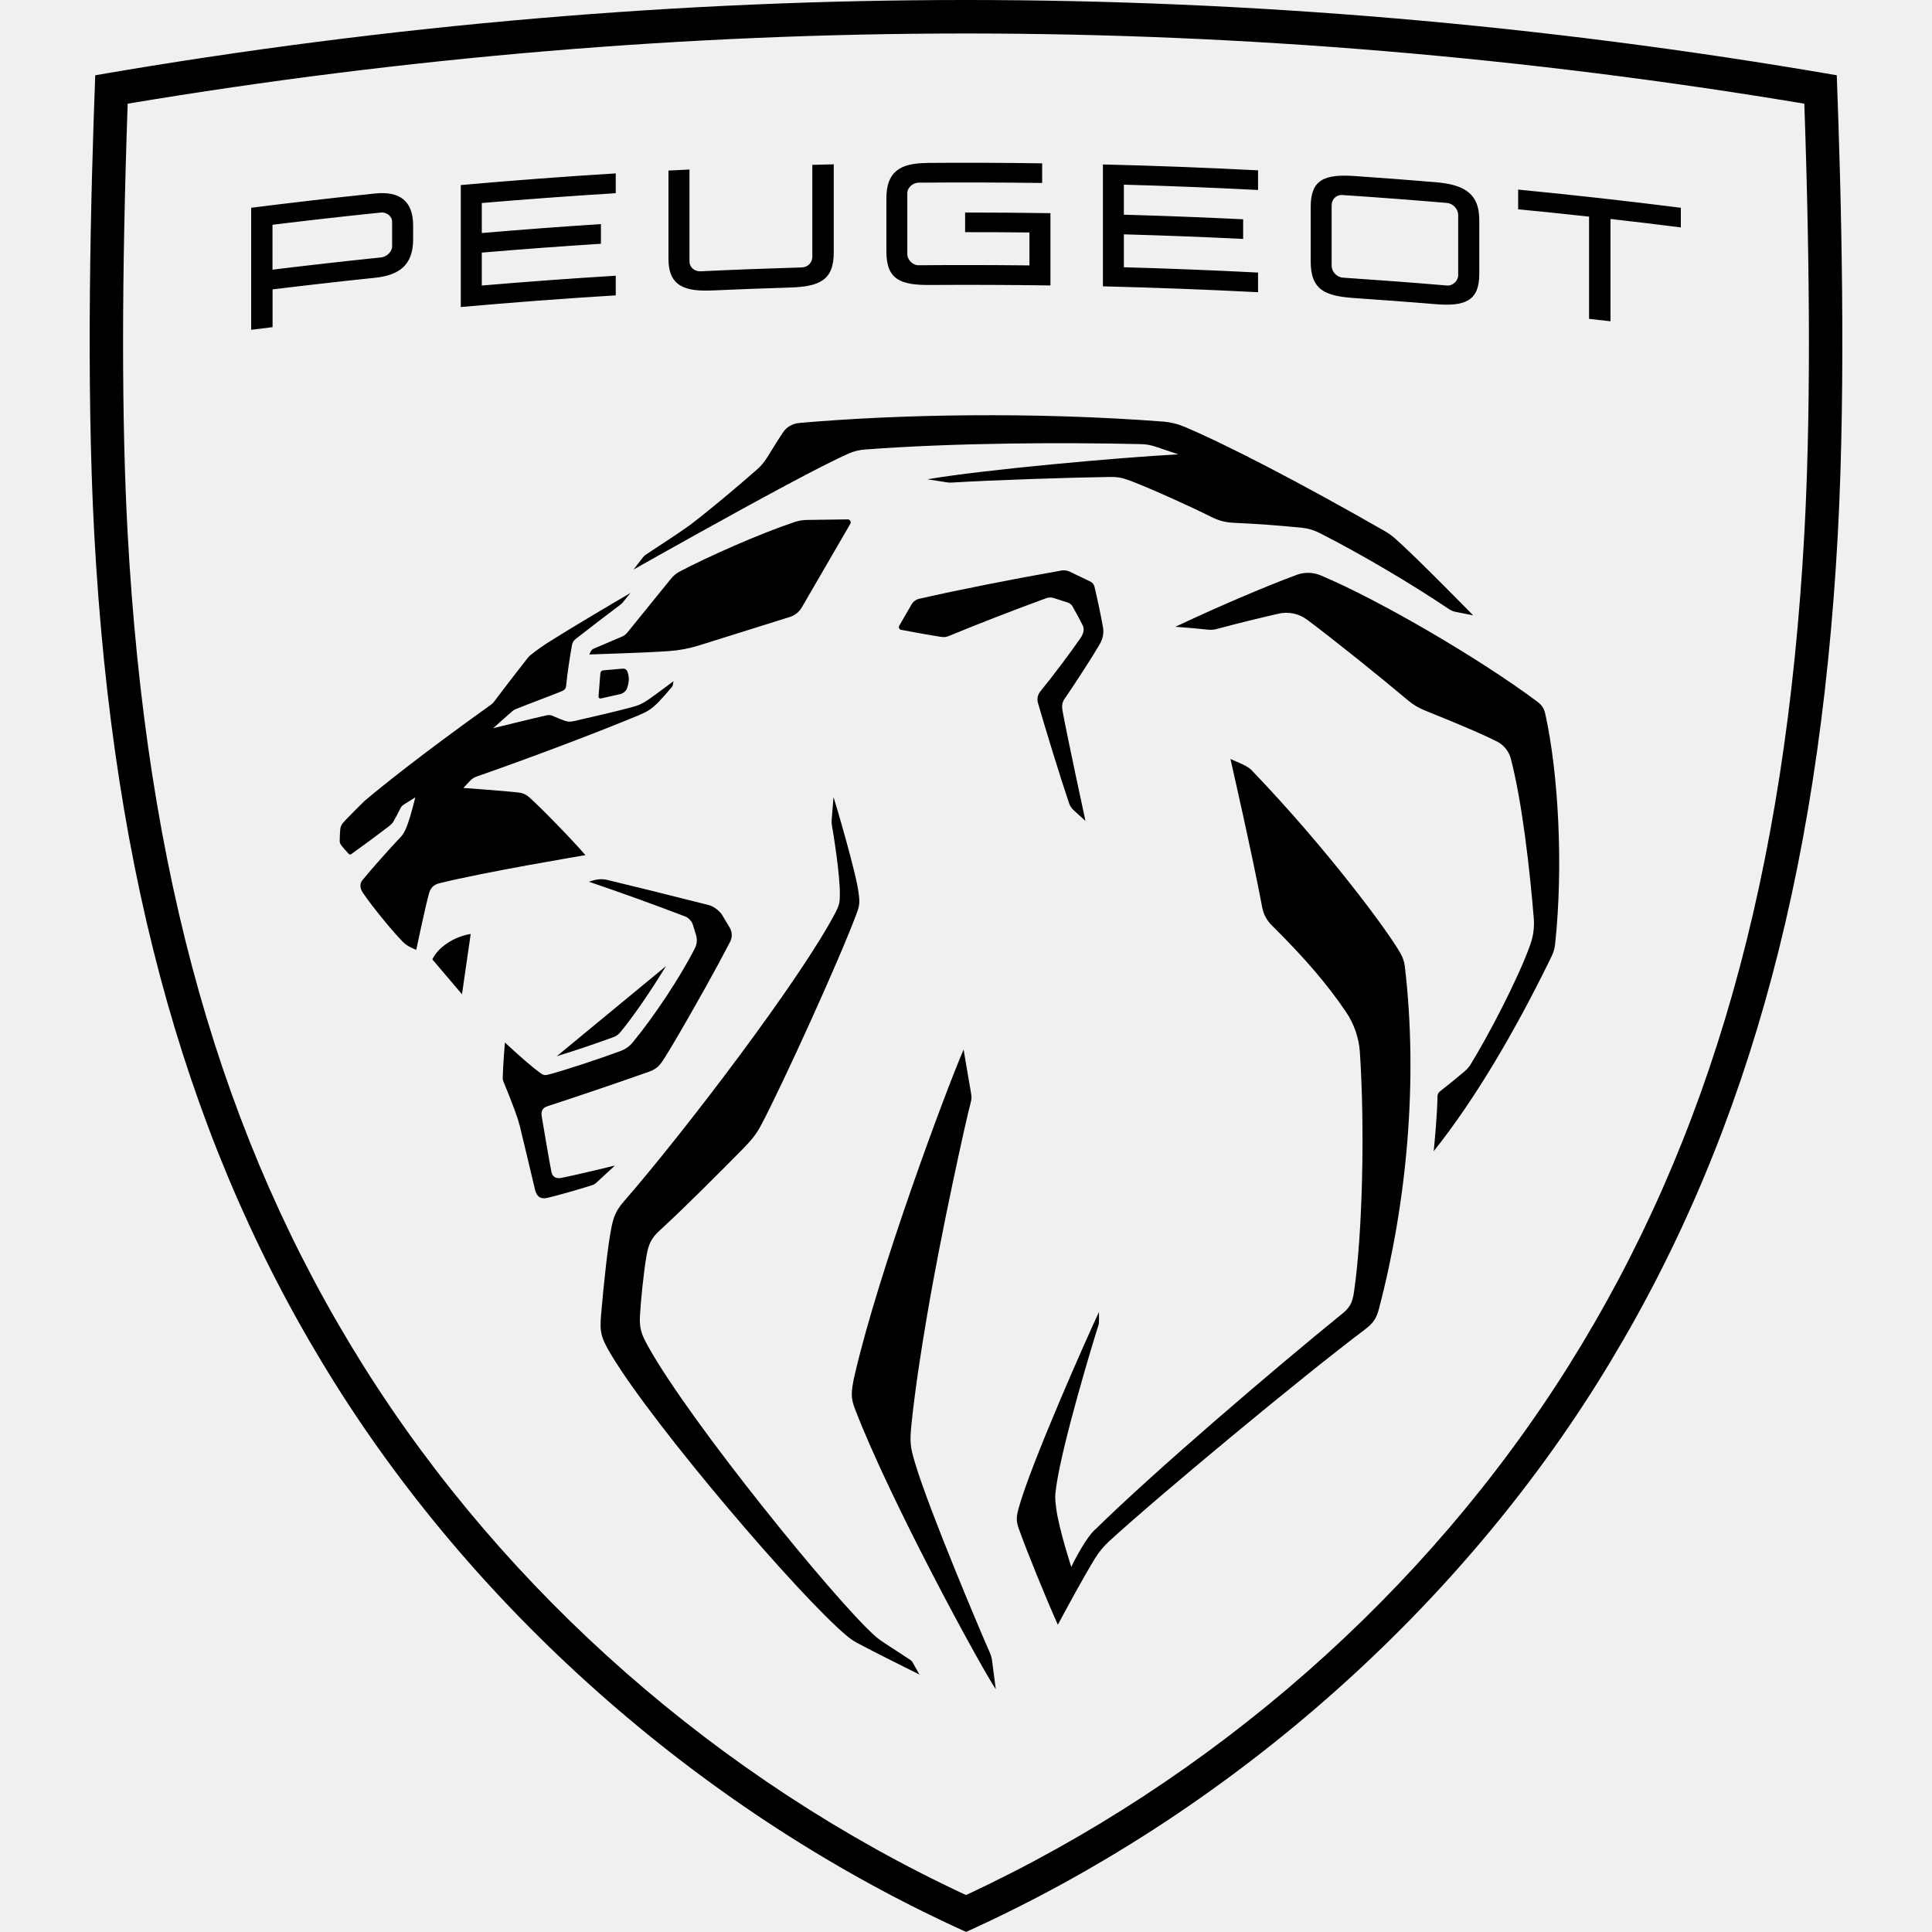
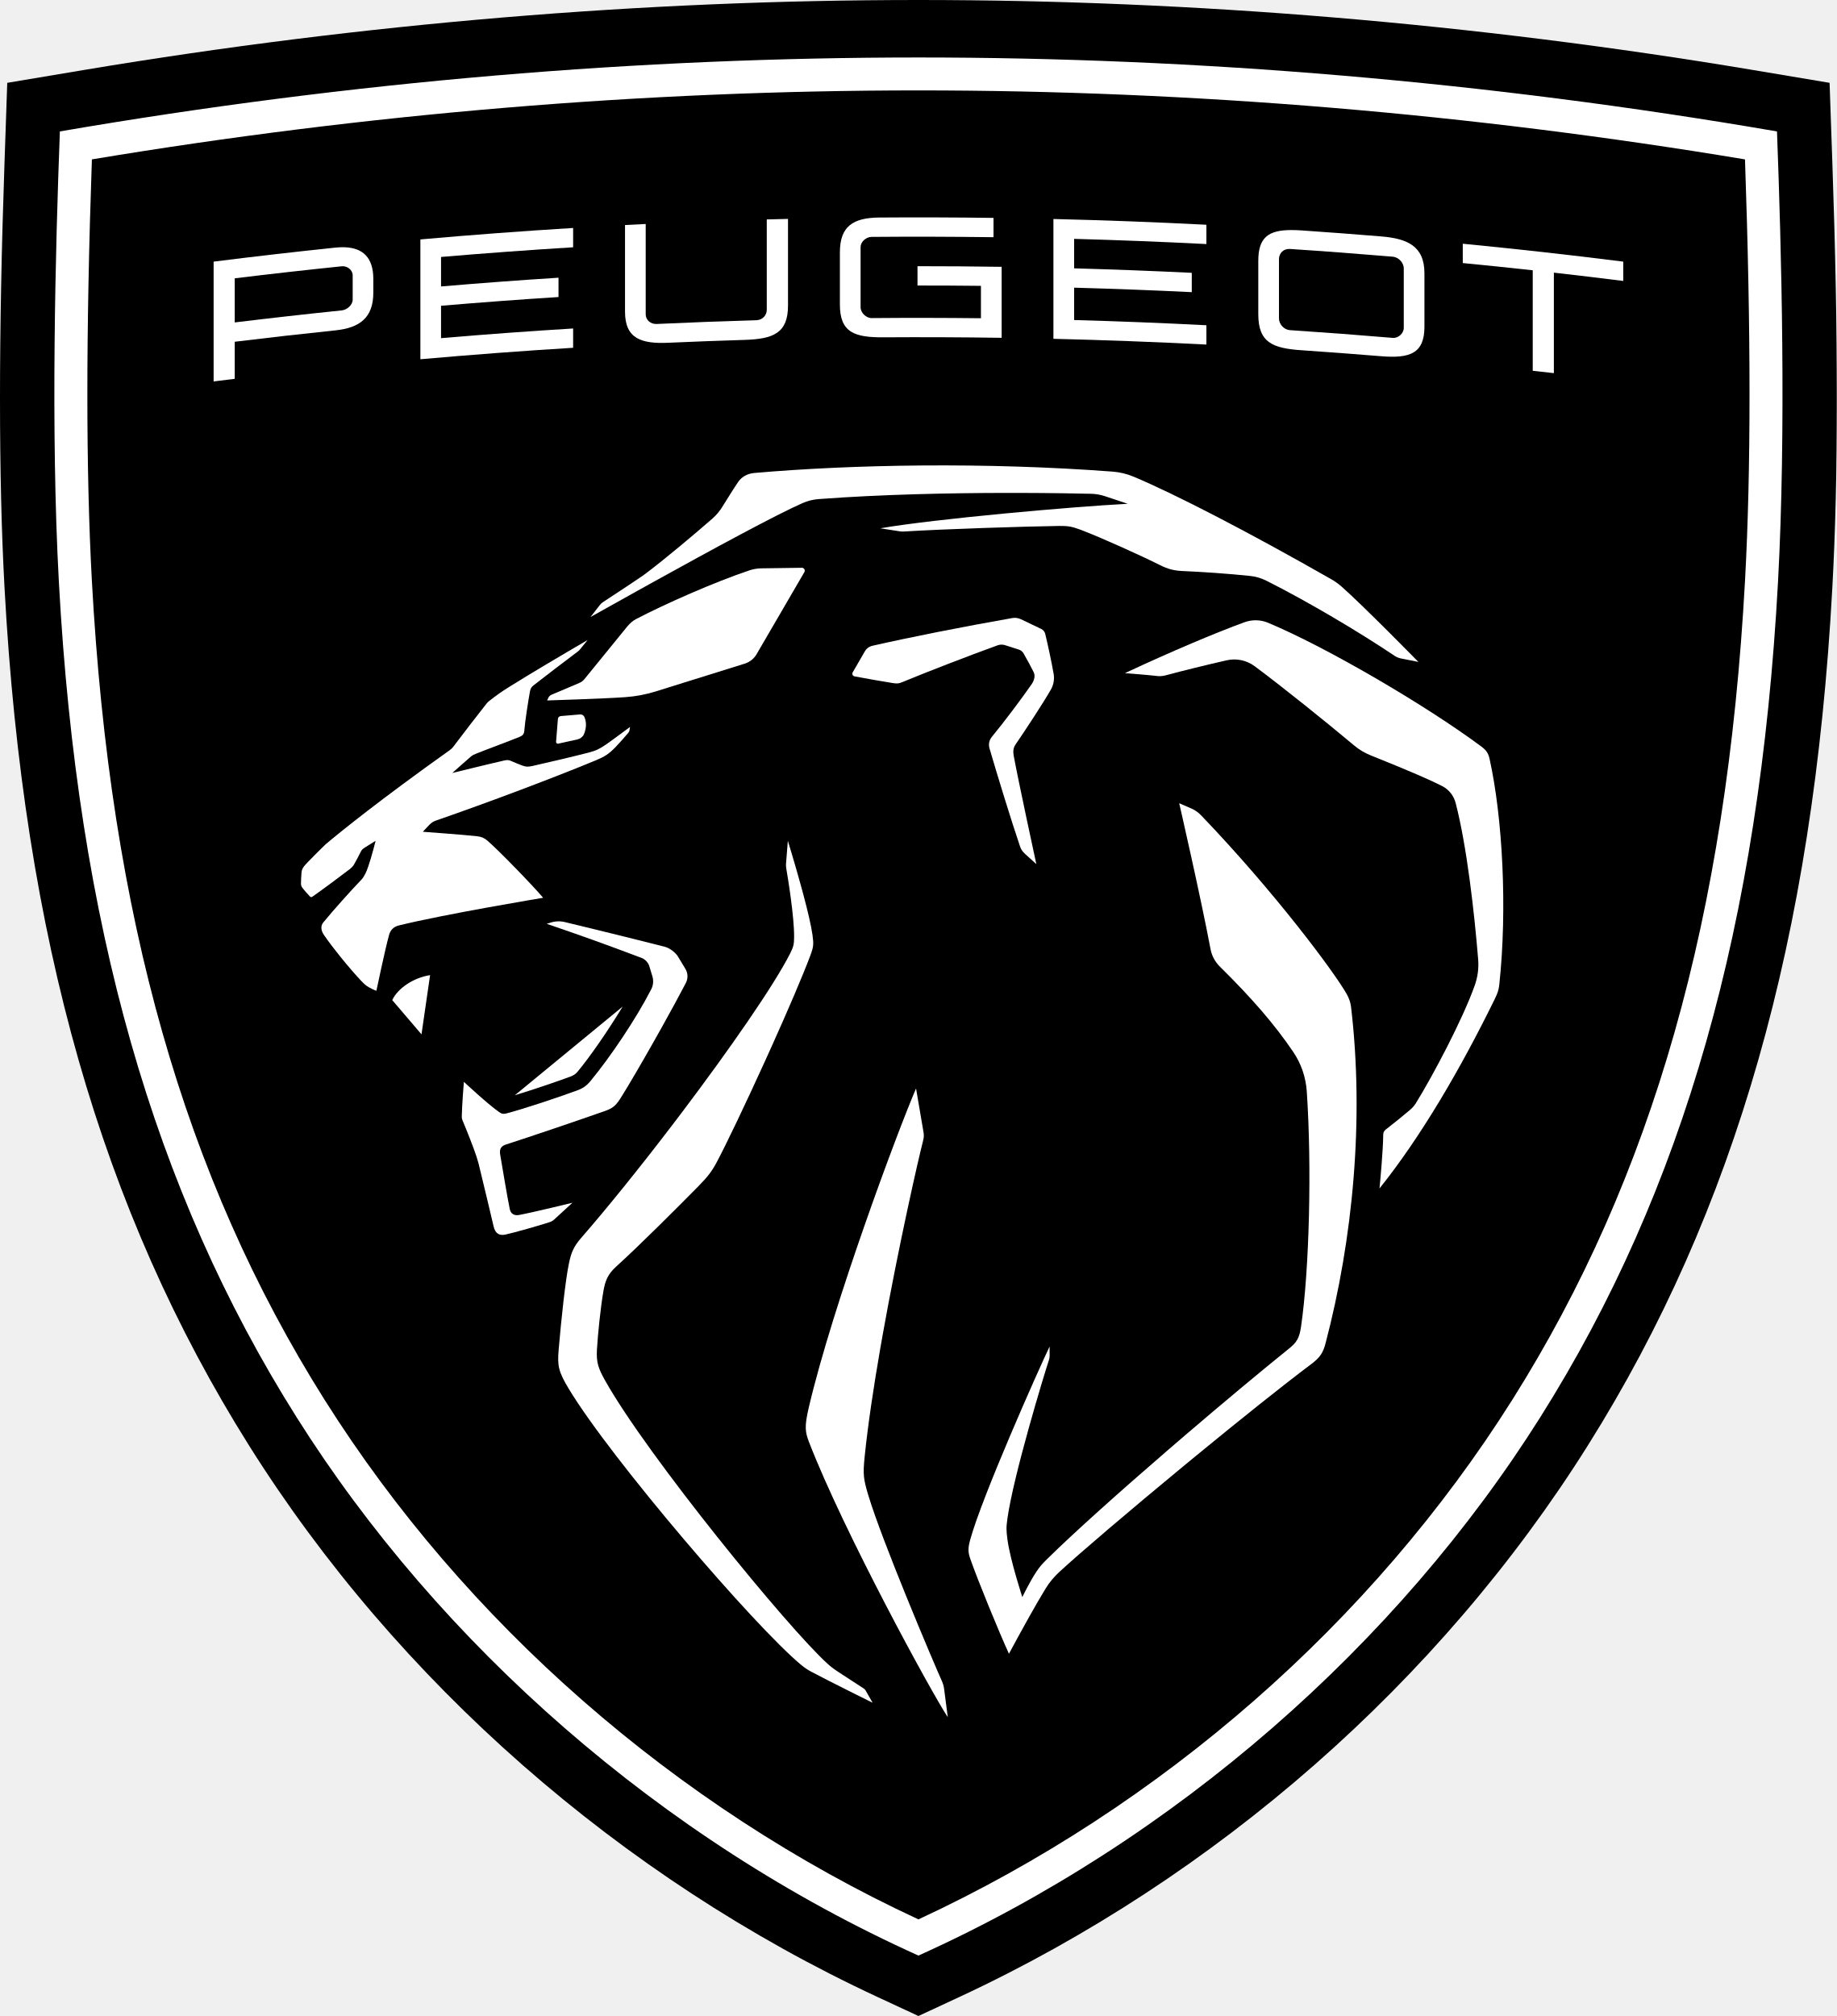
- <svg xmlns="http://www.w3.org/2000/svg" role="img" viewBox="0 0 24 24">
-   <path d="M12 0c3.499 0 7.131.299 10.817.935.055 1.478.117 3.762.013 5.7-.235 4.322-1.186 7.676-2.994 10.556-1.803 2.872-4.594 5.342-7.835 6.808-3.242-1.467-6.033-3.936-7.836-6.808-1.808-2.88-2.759-6.235-2.994-10.556-.105-1.938-.043-4.223.012-5.7C4.869.299 8.501 0 12 0zm0 .416c-3.449 0-6.951.293-10.414.872-.076 2.192-.076 3.937-.001 5.324.231 4.248 1.162 7.539 2.931 10.357 1.769 2.818 4.421 5.146 7.484 6.572 3.062-1.426 5.715-3.754 7.484-6.572 1.769-2.818 2.7-6.109 2.931-10.357.075-1.388.075-3.132-.001-5.324C18.951.71 15.449.416 12.0.416zM11.97 13.036s.068.405.089.522c.012.067.014.084-.003.149-.048.17-.363 1.59-.538 2.626-.082.477-.153.95-.195 1.355-.023.23-.016.285.045.489.172.577.808 2.083.93 2.358a.329.329 0 0 1 .026.095l.046.355c-.204-.308-1.312-2.346-1.746-3.474-.051-.133-.061-.198-.004-.443.302-1.296 1.121-3.499 1.351-4.032zm-1.615-3.132c.031.091.291.981.311 1.192.016.117.013.149-.028.261-.228.606-.916 2.113-1.181 2.616-.059.111-.115.183-.226.296-.254.258-.739.746-1.039 1.019-.109.099-.139.184-.161.313-.036.206-.071.558-.081.74-.009.16.017.235.106.393.529.945 2.297 3.119 2.8 3.576.036.033.063.055.14.106.074.049.315.206.315.206a.085.085 0 0 1 .024.026l.087.154c-.226-.112-.587-.293-.774-.393a.753.753 0 0 1-.125-.085c-.59-.49-2.396-2.606-2.928-3.49-.133-.221-.146-.292-.128-.501.033-.389.085-.877.13-1.092.027-.129.056-.205.155-.319.753-.865 2.206-2.774 2.629-3.591.047-.092.051-.124.052-.212.003-.253-.078-.746-.099-.87a.238.238 0 0 1-.003-.059l.023-.288zm4.931-.475c.081.038.214.08.273.15.937.978 1.686 1.993 1.836 2.26.029.051.049.103.056.162.168 1.427.024 2.938-.32 4.253-.031.119-.066.179-.18.265-.761.571-2.569 2.072-3.176 2.63a.996.996 0 0 0-.172.209c-.153.251-.342.601-.462.825-.123-.27-.392-.927-.485-1.193-.03-.087-.035-.132-.004-.248.15-.551.862-2.154 1-2.444-.002.037.006.135-.008.169-.062.19-.445 1.453-.523 2-.017.122-.016.155 0 .274.034.256.187.725.187.725.017-.041.189-.384.309-.477.709-.698 2.197-1.972 3.05-2.664.096-.078.132-.13.153-.277.106-.725.136-2.027.073-2.975a1.012 1.012 0 0 0-.171-.5c-.231-.342-.507-.665-.926-1.081a.415.415 0 0 1-.116-.219c-.122-.652-.395-1.845-.395-1.845zm-7.92 1.509a.331.331 0 0 1 .179-.007c.267.064.832.203 1.259.312.06.015.135.071.167.124l.093.155a.182.182 0 0 1 .006.177 21.795 21.795 0 0 1-.305.565l-.089.158c-.163.29-.325.569-.418.716-.061.097-.095.14-.203.178-.42.148-.942.325-1.252.425-.063.021-.085.059-.073.13.022.128.094.564.121.691.01.047.048.084.117.071.183-.035.671-.154.671-.154s-.144.133-.23.212a.146.146 0 0 1-.054.032c-.133.044-.458.136-.559.158-.079.017-.129-.014-.15-.103 0 0-.139-.59-.189-.791a1.552 1.552 0 0 0-.025-.087c-.037-.116-.128-.344-.178-.464a.108.108 0 0 1-.009-.044c.002-.137.027-.442.027-.442s.299.28.444.382c.033.023.052.028.092.018.199-.051.655-.202.906-.296a.347.347 0 0 0 .146-.105c.259-.314.585-.801.772-1.169a.219.219 0 0 0 .015-.163l-.041-.133c-.012-.039-.053-.083-.091-.098a34.025 34.025 0 0 0-1.2-.433l.049-.015zm8.742-3.797a.407.407 0 0 1 .299.007c.741.311 1.987 1.044 2.679 1.56.067.05.093.084.111.165.163.74.224 1.885.122 2.848-.007.069-.021.111-.057.185-.439.898-.933 1.743-1.452 2.395.008-.081.045-.462.047-.683a.076.076 0 0 1 .03-.06 9.058 9.058 0 0 0 .304-.247c.036-.032.057-.055.076-.086.212-.343.59-1.06.743-1.491a.787.787 0 0 0 .043-.328c-.049-.601-.143-1.434-.284-1.978a.334.334 0 0 0-.17-.215c-.121-.062-.359-.171-.9-.388a.763.763 0 0 1-.207-.124c-.355-.298-.91-.746-1.255-1.003a.43.43 0 0 0-.353-.075 21.499 21.499 0 0 0-.752.186c-.061.017-.085.018-.149.011-.101-.012-.301-.028-.382-.034.587-.276 1.152-.514 1.506-.644zM8.274 12c-.184.302-.403.624-.569.824a.199.199 0 0 1-.083.059 14.149 14.149 0 0 1-.706.238l1.359-1.121zm-2.427-.397l-.108.748-.368-.433c.067-.145.263-.283.477-.316zm-.687-1.699l-.133.084c-.033.021-.042.03-.056.059a2.697 2.697 0 0 1-.086.162c-.009.016-.034.04-.047.05a16.611 16.611 0 0 1-.477.353c-.009.006-.02.004-.028-.004-.017-.017-.086-.095-.098-.114a.082.082 0 0 1-.015-.049 2.033 2.033 0 0 1 .006-.134c.004-.051.018-.075.081-.139.069-.072.145-.147.224-.225.195-.164.686-.563 1.564-1.19a.193.193 0 0 0 .044-.042c.092-.124.354-.464.419-.545a.193.193 0 0 1 .031-.031 2.485 2.485 0 0 1 .26-.183c.244-.154.718-.435.983-.59l-.101.124c-.006.005-.011.011-.017.016a42.288 42.288 0 0 0-.562.431c-.029.023-.04.043-.047.078-.023.127-.06.367-.072.5-.003.039-.02.058-.06.074-.173.07-.378.144-.544.211-.036.014-.045.019-.066.036-.017.013-.237.21-.237.21s.479-.118.655-.158c.042-.009.06-.007.099.011.036.017.097.041.129.052.049.018.075.017.129.005.198-.044.531-.123.708-.17.092-.024.142-.049.22-.103.085-.059.3-.221.3-.221s-.004.029-.007.044a.059.059 0 0 1-.016.032 3.986 3.986 0 0 1-.158.178c-.087.09-.139.122-.248.168-.503.21-1.364.536-2.009.76-.042.015-.061.027-.092.059-.034.035-.08.085-.08.085s.526.038.687.057c.052.006.089.023.129.057.132.114.569.564.7.721 0 0-1.243.207-1.818.35-.071.018-.107.063-.123.12-.048.168-.16.706-.16.706s-.04-.013-.096-.045c-.038-.022-.058-.04-.1-.085-.136-.144-.36-.42-.468-.58-.032-.047-.045-.107-.005-.155.117-.144.351-.406.48-.541.014-.015.031-.04.05-.077.05-.103.104-.318.128-.414zm8.022-2.817a.18.18 0 0 1 .108.015l.256.123a.093.093 0 0 1 .05.063c.035.147.077.341.106.506a.299.299 0 0 1-.036.199c-.106.185-.324.517-.446.695-.027.04-.03.088-.022.136.055.306.286 1.374.286 1.374l-.145-.132a.21.21 0 0 1-.06-.092c-.103-.302-.296-.933-.385-1.241a.159.159 0 0 1 .03-.145c.151-.184.372-.478.5-.664.036-.052.048-.11.027-.153a4.614 4.614 0 0 0-.127-.237.106.106 0 0 0-.06-.049l-.174-.056a.145.145 0 0 0-.093.002c-.379.138-.889.336-1.201.466-.046.019-.064.021-.12.012-.09-.013-.353-.06-.482-.085a.034.034 0 0 1-.023-.051l.153-.265a.147.147 0 0 1 .096-.07c.492-.112 1.143-.241 1.762-.35zM7.737 8.306a.054.054 0 0 1 .055.033c.031.072.022.152-.007.221-.012.028-.047.055-.077.062l-.246.055a.023.023 0 0 1-.027-.024l.023-.289a.04.04 0 0 1 .036-.037l.243-.021zm2.794-1.854a.037.037 0 0 1 .032.055l-.599 1.032a.264.264 0 0 1-.155.126l-1.123.352a1.65 1.65 0 0 1-.376.071c-.249.019-.989.042-.989.042l.016-.035a.074.074 0 0 1 .038-.037l.35-.149a.169.169 0 0 0 .067-.05l.54-.666c.029-.036.067-.07.107-.091.357-.188.992-.47 1.437-.619a.508.508 0 0 1 .143-.024l.512-.007zm-.6-1.198c1.239-.109 2.915-.139 4.517-.017a.837.837 0 0 1 .264.064c.525.221 1.456.704 2.491 1.297a.776.776 0 0 1 .128.092c.274.242.969.954.969.954l-.217-.043a.228.228 0 0 1-.084-.035c-.438-.295-1.078-.678-1.615-.949a.592.592 0 0 0-.203-.06 14.69 14.69 0 0 0-.844-.062c-.114-.005-.191-.024-.303-.08-.213-.108-.728-.342-.985-.44-.11-.042-.166-.052-.273-.05-.441.006-1.446.038-1.959.07a.244.244 0 0 1-.052-.003l-.244-.038c.694-.12 2.408-.273 3.117-.31l-.289-.097a.596.596 0 0 0-.173-.03c-.97-.022-2.304-.018-3.432.067a.61.61 0 0 0-.202.05c-.323.142-1.11.569-1.899 1.008-.255.142-.529.295-.773.433 0 0 .099-.127.117-.151.017-.021.022-.025.045-.04.102-.068.411-.268.534-.358.238-.179.613-.496.836-.692a.668.668 0 0 0 .129-.153c.072-.117.151-.244.2-.315.041-.061.112-.104.201-.112zM4.655 2.404c.306-.032.477.087.477.398v.172c0 .317-.171.446-.477.477a71.255 71.255 0 0 0-1.269.144v.469c-.089.011-.177.022-.266.033V2.581a70.662 70.662 0 0 1 1.535-.177zm14.203-.049a71.245 71.245 0 0 1 2.022.226v.244a68.767 68.767 0 0 0-.874-.105v1.271a94.038 94.038 0 0 0-.266-.03V2.691a68.332 68.332 0 0 0-.881-.091v-.244zM7.649 2.156v.244a71.853 71.853 0 0 0-1.664.122v.373a68.573 68.573 0 0 1 1.48-.111v.244a70.541 70.541 0 0 0-1.48.11v.409a69.7 69.7 0 0 1 1.664-.122v.244a70.938 70.938 0 0 0-1.925.145v-1.515a70.535 70.535 0 0 1 1.925-.145zm8.633.415c0-.34.168-.41.548-.384.333.023.666.048.999.076.33.027.547.12.547.467v.676c0 .34-.188.402-.547.372a72.552 72.552 0 0 0-.999-.075c-.363-.025-.548-.095-.548-.455v-.676zm-2.581-.528c.643.015 1.285.04 1.927.073v.244a70.737 70.737 0 0 0-1.667-.066v.373c.494.014.988.033 1.482.057v.244a70.441 70.441 0 0 0-1.482-.057v.409a69.156 69.156 0 0 1 1.667.066v.244a71.29 71.29 0 0 0-1.927-.073v-1.515zm-3.344-.001v1.096c0 .347-.182.423-.548.434a68.029 68.029 0 0 0-.957.036c-.34.015-.548-.049-.548-.393V2.119l.261-.013v1.142c0 .069.059.126.139.122a70.12 70.12 0 0 1 1.255-.048c.08-.002.132-.063.132-.132v-1.142c.089-.003.178-.005.268-.007zm6.324.38c-.079-.005-.139.05-.139.13v.749c0 .069.059.142.139.148.432.029.864.061 1.295.098.069.006.138-.058.138-.127v-.749c0-.079-.069-.144-.138-.15a70.186 70.186 0 0 0-1.295-.098zm-5.172-.398c.479-.004.958-.002 1.437.005v.244a72.147 72.147 0 0 0-1.536-.004c-.069.001-.139.061-.139.13v.759c0 .069.069.138.139.137.459-.004.918-.003 1.378.002v-.409a66.592 66.592 0 0 0-.799-.004v-.244c.353 0 .707.003 1.06.008v.898a71.123 71.123 0 0 0-1.49-.006c-.363.003-.548-.06-.548-.414v-.66c0-.33.165-.438.499-.441zm-6.755.616l-.021 0a70.229 70.229 0 0 0-1.348.152V3.35a71.034 71.034 0 0 1 1.348-.152c.069-.007.138-.07.138-.136v-.307c0-.069-.069-.122-.138-.115l.021-0z" />
+ <svg xmlns="http://www.w3.org/2000/svg" xmlns:xlink="http://www.w3.org/1999/xlink" id="svg1506" version="1.1" viewBox="0 0 500 548.765" height="548.765" width="500">
+   <defs id="defs1494">
+     <polygon points="56.417,62 0,62 0,0.081 56.417,0.081 " id="path-1" />
+     <mask id="mask-2" fill="#ffffff">
+       <use xlink:href="#path-1" id="use1496" x="0" y="0" width="100%" height="100%" />
+     </mask>
+   </defs>
+   <g transform="matrix(8.862636,0,0,8.862636,-0.00332125,-0.7178735)" id="Clip-2" style="fill:none;fill-rule:evenodd;stroke:none;stroke-width:1" />
+   <path transform="matrix(8.862636,0,0,8.862636,-0.00332125,-0.7178735)" d="M 26.945,61.413 C 19.057,57.744 12.206,51.731 7.653,44.484 3.111,37.258 0.724,28.889 0.14,18.144 -0.046,14.716 -0.046,10.44 0.139,5.074 L 0.223,2.625 2.64,2.22 c 8.505,-1.419 17.108,-2.139 25.569,-2.139 8.461,0 17.063,0.72 25.567,2.139 l 2.417,0.405 0.085,2.449 c 0.186,5.367 0.186,9.643 -10e-4,13.07 -0.585,10.745 -2.971,19.114 -7.513,26.34 -4.552,7.247 -11.405,13.26 -19.292,16.929 l -1.263,0.587 z" id="Fill-1" fill="#000000" mask="url(#mask-2)" style="fill-rule:evenodd;stroke:none;stroke-width:1;fill:#000000" />
+   <path d="M 250.002 15.646 C 174.407 15.646 95.939 22.079 16.297 35.775 C 15.108 67.589 13.753 116.764 16.029 158.492 C 21.1 251.529 41.654 323.742 80.715 385.752 C 119.659 447.582 179.968 500.746 250.002 532.32 C 320.036 500.746 380.339 447.582 419.283 385.752 C 458.35 323.742 478.897 251.529 483.973 158.492 C 486.239 116.764 484.89 67.589 483.701 35.775 C 404.059 22.079 325.597 15.646 250.002 15.646 z M 250.002 24.609 C 324.52 24.609 400.184 30.924 474.99 43.387 C 476.632 90.583 476.632 128.136 475 158.008 C 470.015 249.46 449.898 320.316 411.68 380.986 C 373.466 441.651 316.159 491.763 250.002 522.465 C 183.839 491.763 126.538 441.651 88.324 380.986 C 50.106 320.316 29.984 249.46 25.004 158.008 C 23.372 128.136 23.371 90.583 25.014 43.387 C 99.819 30.924 175.479 24.609 250.002 24.609 z " style="fill-rule:evenodd;stroke:none;stroke-width:5.336;fill:#ffffff" id="Combined-Shape" />
+   <path d="M 93.654 67.299 C 92.921 67.281 92.139 67.315 91.312 67.4 C 80.244 68.555 69.191 69.825 58.148 71.219 L 58.148 103.83 C 60.063 103.585 61.982 103.351 63.896 103.117 L 63.896 93.027 C 73.025 91.91 82.168 90.878 91.312 89.926 C 97.924 89.24 101.619 86.48 101.619 79.65 L 101.619 75.959 C 101.619 70.118 98.791 67.425 93.654 67.299 z M 93.02 72.484 C 94.507 72.33 96 73.458 96 74.953 L 96 81.559 C 96 82.979 94.507 84.337 93.02 84.496 C 83.305 85.491 73.595 86.587 63.896 87.768 L 63.896 75.762 C 73.595 74.576 83.305 73.484 93.02 72.484 z " style="fill-rule:evenodd;stroke:none;stroke-width:5.336;fill:#ffffff" id="path75" />
+   <path id="path89" d="m 239.395,59.211 c 10.349,-0.074 20.698,-0.037 31.042,0.101 v 0 5.255 c -11.058,-0.144 -22.122,-0.176 -33.185,-0.085 -1.498,0.016 -2.997,1.309 -2.997,2.803 v 0 16.34 c 0,1.495 1.498,2.973 2.997,2.957 9.923,-0.085 19.84,-0.069 29.762,0.043 v 0 -8.814 c -5.758,-0.064 -11.517,-0.096 -17.27,-0.09 v 0 -5.261 c 7.635,0 15.27,0.058 22.906,0.17 v 0 19.324 c -10.728,-0.16 -21.455,-0.202 -32.183,-0.138 -7.854,0.053 -11.847,-1.298 -11.847,-8.904 v 0 -14.213 c 0,-7.101 3.567,-9.436 10.776,-9.489 z" style="fill-rule:evenodd;stroke:none;stroke-width:5.336;fill:#ffffff" />
+   <path d="M 351.479 62.621 C 345.292 62.639 342.51 64.591 342.51 70.99 L 342.51 85.553 C 342.51 93.303 346.502 94.815 354.34 95.342 C 361.538 95.831 368.725 96.372 375.918 96.963 C 383.676 97.601 387.734 96.281 387.734 88.957 L 387.734 74.395 C 387.734 66.932 383.036 64.937 375.918 64.352 C 368.725 63.756 361.538 63.219 354.34 62.725 C 353.315 62.655 352.362 62.619 351.479 62.621 z M 351.137 67.771 C 360.473 68.383 369.798 69.086 379.123 69.873 C 380.616 70.001 382.109 71.409 382.109 73.111 L 382.109 89.246 C 382.109 90.735 380.616 92.102 379.123 91.975 C 369.798 91.187 360.473 90.484 351.137 89.867 C 349.425 89.75 348.139 88.182 348.139 86.688 L 348.139 70.559 C 348.139 68.851 349.425 67.654 351.137 67.771 z " style="fill-rule:evenodd;stroke:none;stroke-width:5.336;fill:#ffffff" id="path81" />
+   <path id="path85" d="m 214.497,59.586 v 23.59 c 0,7.463 -3.93,9.101 -11.847,9.346 -6.894,0.213 -13.788,0.468 -20.682,0.777 -7.347,0.33 -11.837,-1.064 -11.837,-8.452 v 0 -23.59 0 l 5.63,-0.287 v 24.585 c 0,1.495 1.285,2.713 2.991,2.633 9.037,-0.42 18.07,-0.761 27.107,-1.021 1.717,-0.048 2.858,-1.356 2.858,-2.851 v 0 -24.585 c 1.925,-0.053 3.85,-0.101 5.78,-0.144 z" style="fill-rule:evenodd;stroke:none;stroke-width:5.336;fill:#ffffff" />
+   <path id="path83" d="m 286.743,59.614 c 13.884,0.33 27.763,0.851 41.642,1.564 v 0 5.255 c -11.997,-0.612 -23.999,-1.085 -36.006,-1.415 v 0 8.027 c 10.68,0.298 21.354,0.702 32.023,1.218 v 0 5.261 C 313.733,79.008 303.058,78.598 292.379,78.306 v 0 8.808 c 12.007,0.33 24.009,0.803 36.006,1.42 v 0 5.255 C 314.506,93.082 300.627,92.561 286.743,92.226 v 0 z" style="fill-rule:evenodd;stroke:none;stroke-width:5.336;fill:#ffffff" />
+   <path id="path79" d="m 156.006,62.056 v 5.255 c -11.991,0.739 -23.977,1.617 -35.953,2.633 v 0 8.032 c 10.653,-0.91 21.311,-1.702 31.975,-2.383 v 0 5.261 c -10.664,0.681 -21.322,1.473 -31.975,2.378 v 0 8.814 c 11.975,-1.021 23.961,-1.899 35.953,-2.633 v 0 5.255 c -13.868,0.851 -27.726,1.894 -41.578,3.122 v 0 -32.617 c 13.852,-1.229 27.71,-2.266 41.578,-3.117 z" style="fill-rule:evenodd;stroke:none;stroke-width:5.336;fill:#ffffff" />
+   <path id="path77" d="m 398.168,66.343 c 14.577,1.415 29.144,3.043 43.684,4.872 v 0 5.261 c -6.286,-0.793 -12.583,-1.548 -18.885,-2.261 v 0 27.356 c -1.914,-0.218 -3.828,-0.431 -5.753,-0.644 v 0 -27.356 c -6.34,-0.697 -12.695,-1.351 -19.045,-1.968 v 0 z" style="fill-rule:evenodd;stroke:none;stroke-width:5.336;fill:#ffffff" />
+   <path id="path73" d="m 205.294,128.75 c 26.766,-2.346 62.985,-2.984 97.583,-0.372 1.967,0.149 3.882,0.612 5.7,1.378 11.336,4.755 31.447,15.16 53.809,27.92 0.986,0.564 1.914,1.223 2.767,1.973 5.924,5.207 20.933,20.527 20.933,20.527 v 0 l -4.681,-0.926 c -0.656,-0.128 -1.269,-0.383 -1.823,-0.755 -9.469,-6.346 -23.295,-14.606 -34.881,-20.431 -1.376,-0.686 -2.863,-1.128 -4.393,-1.287 -5.636,-0.601 -13.255,-1.128 -18.24,-1.33 -2.458,-0.101 -4.132,-0.511 -6.537,-1.729 -4.596,-2.324 -15.729,-7.362 -21.274,-9.473 -2.373,-0.904 -3.583,-1.117 -5.908,-1.08 -9.528,0.138 -31.234,0.83 -42.319,1.516 -0.384,0.021 -0.752,0.005 -1.125,-0.053 v 0 l -5.284,-0.824 c 14.982,-2.574 52.017,-5.867 67.347,-6.67 v 0 l -6.238,-2.08 c -1.205,-0.399 -2.458,-0.612 -3.732,-0.644 -3.328,-0.079 -10.728,-0.227 -20.334,-0.24 l -3.281,9.6e-4 c -14.55,0.028 -33.27,0.384 -50.535,1.68 -1.509,0.112 -2.981,0.473 -4.367,1.085 -6.974,3.056 -23.98,12.254 -41.036,21.703 l -3.787,2.101 c -4.41,2.451 -8.773,4.889 -12.916,7.212 0,0 2.127,-2.729 2.538,-3.261 0.363,-0.463 0.475,-0.548 0.965,-0.867 0.685,-0.448 3.025,-1.986 5.384,-3.546 l 1.747,-1.158 c 1.417,-0.941 2.681,-1.786 3.393,-2.275 0.352,-0.239 0.576,-0.41 1.018,-0.739 5.135,-3.862 13.239,-10.67 18.07,-14.888 1.093,-0.952 2.021,-2.058 2.783,-3.293 1.562,-2.521 3.268,-5.255 4.319,-6.771 0.896,-1.314 2.426,-2.234 4.335,-2.404 z" style="fill-rule:evenodd;stroke:none;stroke-width:5.336;fill:#ffffff" />
+   <path id="path71" d="m 218.261,154.551 c 0.613,-0.005 0.997,0.654 0.693,1.181 v 0 l -12.935,22.218 c -0.72,1.309 -1.925,2.282 -3.354,2.713 v 0 l -24.255,7.569 c -2.815,0.851 -5.193,1.308 -8.126,1.532 -5.38,0.404 -21.359,0.904 -21.359,0.904 v 0 l 0.352,-0.755 c 0.165,-0.356 0.459,-0.638 0.821,-0.793 v 0 l 7.561,-3.202 c 0.565,-0.239 1.061,-0.606 1.44,-1.08 v 0 l 11.677,-14.34 c 0.624,-0.766 1.44,-1.5 2.309,-1.957 7.715,-4.048 21.434,-10.128 31.042,-13.33 0.906,-0.303 2.127,-0.495 3.082,-0.505 v 0 z" style="fill-rule:evenodd;stroke:none;stroke-width:5.336;fill:#ffffff" />
+   <path id="path69" d="m 157.896,194.471 c 0.507,-0.043 0.986,0.239 1.184,0.702 0.666,1.548 0.485,3.277 -0.16,4.755 -0.251,0.601 -1.024,1.186 -1.658,1.324 v 0 l -5.305,1.176 c -0.32,0.069 -0.613,-0.186 -0.592,-0.511 v 0 l 0.496,-6.213 c 0.037,-0.42 0.368,-0.755 0.789,-0.787 v 0 z" style="fill-rule:evenodd;stroke:none;stroke-width:5.336;fill:#ffffff" />
+   <path id="path67" d="m 275.544,168.236 c 0.794,-0.138 1.61,-0.027 2.341,0.319 v 0 l 5.54,2.644 c 0.544,0.261 0.944,0.755 1.088,1.351 0.752,3.16 1.674,7.346 2.293,10.904 0.251,1.479 -0.027,2.989 -0.778,4.293 -2.293,3.973 -7.001,11.122 -9.635,14.963 -0.587,0.862 -0.656,1.904 -0.475,2.931 1.194,6.585 6.174,29.58 6.174,29.58 v 0 l -3.135,-2.846 c -0.624,-0.574 -1.034,-1.181 -1.301,-1.973 -2.229,-6.505 -6.398,-20.096 -8.318,-26.707 -0.309,-1.09 -0.075,-2.255 0.645,-3.122 3.268,-3.957 8.03,-10.287 10.813,-14.298 0.778,-1.128 1.034,-2.372 0.576,-3.303 -0.64,-1.309 -1.717,-3.298 -2.751,-5.101 -0.277,-0.5 -0.741,-0.872 -1.29,-1.053 v 0 l -3.759,-1.202 c -0.656,-0.207 -1.36,-0.197 -2.01,0.037 -8.19,2.963 -19.205,7.234 -25.945,10.021 -0.986,0.41 -1.392,0.441 -2.586,0.261 -1.951,-0.287 -7.635,-1.303 -10.424,-1.824 -0.501,-0.096 -0.752,-0.66 -0.496,-1.101 v 0 l 3.306,-5.713 c 0.448,-0.771 1.189,-1.319 2.063,-1.516 10.632,-2.415 24.692,-5.191 38.064,-7.543 z" style="fill-rule:evenodd;stroke:none;stroke-width:5.336;fill:#ffffff" />
+   <path id="path65" d="m 159.949,174.223 -2.175,2.67 c -0.123,0.117 -0.24,0.229 -0.363,0.351 -1.914,1.41 -9.971,7.564 -12.151,9.287 -0.618,0.489 -0.864,0.915 -1.008,1.686 -0.491,2.723 -1.306,7.899 -1.546,10.766 -0.069,0.84 -0.432,1.255 -1.29,1.601 -3.738,1.516 -8.168,3.112 -11.751,4.543 -0.768,0.303 -0.981,0.42 -1.434,0.766 -0.357,0.277 -5.119,4.516 -5.119,4.516 0,0 10.349,-2.543 14.145,-3.399 0.906,-0.202 1.296,-0.149 2.133,0.245 0.784,0.362 2.09,0.878 2.778,1.128 1.056,0.388 1.616,0.372 2.783,0.117 4.276,-0.952 11.469,-2.654 15.297,-3.649 1.989,-0.516 3.076,-1.053 4.761,-2.229 1.834,-1.271 6.478,-4.745 6.478,-4.745 0,0 -0.085,0.612 -0.149,0.952 -0.048,0.293 -0.155,0.457 -0.347,0.686 -0.944,1.133 -2.597,2.979 -3.418,3.824 -1.882,1.941 -3.007,2.633 -5.369,3.617 -10.877,4.521 -29.464,11.543 -43.407,16.356 -0.912,0.319 -1.306,0.58 -1.983,1.271 -0.736,0.745 -1.717,1.83 -1.717,1.83 0,0 11.367,0.824 14.839,1.223 1.125,0.128 1.93,0.495 2.789,1.234 2.853,2.447 12.295,12.144 15.121,15.511 0,0 -26.846,4.452 -39.285,7.532 -1.536,0.378 -2.303,1.351 -2.65,2.58 -1.029,3.606 -3.455,15.202 -3.455,15.202 0,0 -0.864,-0.277 -2.069,-0.968 -0.826,-0.473 -1.248,-0.867 -2.154,-1.824 -2.943,-3.101 -7.779,-9.037 -10.104,-12.479 -0.682,-1.016 -0.97,-2.309 -0.117,-3.346 2.522,-3.096 7.587,-8.745 10.381,-11.649 0.299,-0.314 0.677,-0.862 1.077,-1.649 0.94,-1.863 2.179,-6.58 2.611,-8.284 l 0.138,-0.551 v 0 l 0.018,-0.075 c 0,0 -0.027,0.017 -0.075,0.047 l -0.51,0.32 c -0.692,0.434 -1.809,1.135 -2.289,1.436 -0.72,0.457 -0.917,0.654 -1.216,1.282 -0.453,0.947 -1.248,2.441 -1.85,3.479 -0.197,0.34 -0.725,0.867 -1.008,1.085 -3.567,2.718 -7.507,5.638 -10.312,7.606 -0.192,0.133 -0.437,0.074 -0.603,-0.085 -0.357,-0.356 -1.855,-2.053 -2.122,-2.452 -0.224,-0.335 -0.326,-0.649 -0.326,-1.053 -0.005,-0.707 0.064,-1.952 0.134,-2.878 0.085,-1.096 0.4,-1.617 1.738,-3 1.498,-1.548 3.13,-3.176 4.847,-4.846 4.207,-3.532 14.828,-12.128 33.793,-25.628 0.357,-0.255 0.682,-0.553 0.944,-0.91 1.994,-2.681 7.651,-10 9.048,-11.739 0.197,-0.245 0.416,-0.473 0.666,-0.67 2.234,-1.761 3.338,-2.521 5.604,-3.947 5.284,-3.319 15.516,-9.372 21.247,-12.697 z" style="fill-rule:evenodd;stroke:none;stroke-width:5.336;fill:#ffffff" />
+   <path id="path63" d="m 117.071,265.439 -2.341,16.112 -7.96,-9.319 c 1.45,-3.133 5.689,-6.09 10.301,-6.793 z" style="fill-rule:evenodd;stroke:none;stroke-width:5.336;fill:#ffffff" />
+   <path id="path61" d="m 169.499,273.987 c -3.967,6.511 -8.707,13.425 -12.29,17.745 -0.469,0.564 -1.093,1 -1.802,1.266 -3.919,1.463 -10.45,3.665 -15.26,5.128 v 0 z" style="fill-rule:evenodd;stroke:none;stroke-width:5.336;fill:#ffffff" />
+   <path id="path59" d="m 338.733,169.383 c 2.101,-0.771 4.404,-0.718 6.468,0.149 16.006,6.702 42.921,22.468 57.883,33.574 1.445,1.074 2.021,1.814 2.399,3.548 3.514,15.936 4.847,40.569 2.634,61.308 -0.16,1.489 -0.459,2.383 -1.237,3.973 -9.48,19.335 -20.149,37.532 -31.378,51.569 v 0 l 0.022,-0.23 c 0.146,-1.495 0.952,-9.923 0.996,-14.483 0.005,-0.516 0.245,-0.989 0.656,-1.303 2.085,-1.617 4.948,-3.915 6.569,-5.314 0.789,-0.681 1.226,-1.191 1.637,-1.851 4.575,-7.372 12.754,-22.808 16.049,-32.096 0.805,-2.266 1.125,-4.665 0.928,-7.064 -1.056,-12.941 -3.092,-30.872 -6.126,-42.574 -0.517,-1.995 -1.839,-3.681 -3.679,-4.622 -2.618,-1.34 -7.753,-3.676 -19.445,-8.351 -1.621,-0.649 -3.135,-1.548 -4.468,-2.665 -7.667,-6.426 -19.653,-16.058 -27.112,-21.601 -2.181,-1.622 -4.964,-2.213 -7.619,-1.612 -5.433,1.229 -12.349,2.941 -16.241,3.995 -1.322,0.356 -1.845,0.388 -3.21,0.229 -0.711,-0.082 -1.63,-0.172 -2.595,-0.26 l -1.462,-0.128 c -1.7,-0.145 -3.294,-0.267 -3.919,-0.315 l -0.278,-0.021 c 12.684,-5.941 24.889,-11.069 32.53,-13.856 z" style="fill-rule:evenodd;stroke:none;stroke-width:5.336;fill:#ffffff" />
+   <path id="path57" d="m 149.875,251.137 c 1.258,-0.404 2.597,-0.452 3.876,-0.144 5.769,1.383 17.979,4.367 27.208,6.723 1.296,0.33 2.911,1.537 3.599,2.681 v 0 l 2.01,3.335 c 0.704,1.17 0.752,2.606 0.128,3.819 -1.678,3.244 -4.07,7.637 -6.6,12.167 l -1.914,3.407 c -3.523,6.235 -7.031,12.251 -9.022,15.416 -1.312,2.09 -2.042,3.016 -4.377,3.84 -9.08,3.186 -20.357,6.995 -27.059,9.16 -1.37,0.441 -1.834,1.271 -1.568,2.787 0.48,2.761 2.026,12.133 2.618,14.867 0.219,1.011 1.029,1.814 2.533,1.527 3.962,-0.75 14.508,-3.324 14.508,-3.324 0,0 -3.108,2.867 -4.969,4.559 -0.341,0.319 -0.736,0.553 -1.178,0.697 -2.874,0.957 -9.891,2.92 -12.077,3.399 -1.706,0.367 -2.794,-0.303 -3.231,-2.229 0,0 -2.991,-12.702 -4.074,-17.021 -0.171,-0.66 -0.341,-1.229 -0.549,-1.878 -0.81,-2.5 -2.757,-7.415 -3.855,-9.989 -0.128,-0.298 -0.192,-0.617 -0.187,-0.947 0.032,-2.941 0.576,-9.505 0.576,-9.505 0,0 6.457,6.037 9.581,8.218 0.704,0.495 1.125,0.596 1.989,0.378 4.292,-1.101 14.161,-4.356 19.579,-6.378 1.237,-0.463 2.319,-1.239 3.162,-2.255 5.604,-6.75 12.631,-17.25 16.689,-25.17 0.56,-1.09 0.666,-2.34 0.315,-3.511 v 0 l -0.874,-2.872 c -0.256,-0.84 -1.146,-1.787 -1.967,-2.101 -9.549,-3.622 -17.078,-6.314 -25.923,-9.319 v 0 z" style="fill-rule:evenodd;stroke:none;stroke-width:5.336;fill:#ffffff" />
+   <path id="path55" d="m 320.985,218.647 3.3,1.431 c 0.976,0.42 1.866,1.037 2.602,1.803 20.234,21.064 36.416,42.904 39.658,48.659 0.624,1.106 1.05,2.213 1.205,3.479 3.636,30.718 0.512,63.26 -6.915,91.569 -0.672,2.553 -1.424,3.862 -3.887,5.707 -7.929,5.949 -19.766,15.435 -31.538,25.106 l -3.71,3.056 c -14.18,11.71 -27.651,23.174 -33.367,28.449 -1.434,1.33 -2.687,2.83 -3.711,4.495 -2.681,4.346 -6.774,11.825 -8.783,15.537 l -0.561,1.039 c -0.403,0.748 -0.637,1.185 -0.637,1.185 -2.666,-5.803 -8.478,-19.963 -10.472,-25.686 -0.65,-1.867 -0.768,-2.846 -0.08,-5.346 3.252,-11.867 18.624,-46.367 21.615,-52.606 v 0 l 0.005,2.553 c 0,0.372 -0.059,0.739 -0.176,1.09 -1.349,4.08 -9.613,31.271 -11.293,43.064 -0.373,2.622 -0.341,3.33 0,5.904 0.736,5.505 4.036,15.601 4.036,15.601 0,0 1.957,-4.074 3.78,-6.83 0.896,-1.351 1.434,-2 2.895,-3.447 7.39,-7.291 19.997,-18.559 33.129,-29.891 l 4.649,-3.996 c 10.087,-8.636 20.157,-17.039 28.113,-23.459 2.069,-1.67 2.842,-2.787 3.3,-5.957 2.282,-15.617 2.943,-43.649 1.568,-64.048 -0.261,-3.851 -1.514,-7.574 -3.69,-10.771 -4.991,-7.356 -10.957,-14.319 -20.005,-23.261 -1.29,-1.282 -2.17,-2.92 -2.501,-4.707 -2.639,-14.043 -8.531,-39.723 -8.531,-39.723 z" style="fill-rule:evenodd;stroke:none;stroke-width:5.336;fill:#ffffff" />
+   <path id="path53" d="m 214.453,228.87 c 0,0 1.839,5.941 3.612,12.392 l 0.62,2.289 c 1.12,4.203 2.119,8.353 2.481,10.978 0.347,2.527 0.288,3.207 -0.613,5.628 -2.185,5.797 -6.206,15.122 -10.495,24.655 l -1.85,4.089 c -5.263,11.566 -10.591,22.739 -13.178,27.575 -1.274,2.383 -2.474,3.936 -4.873,6.367 -5.476,5.558 -15.958,16.064 -22.447,21.941 -2.357,2.138 -2.991,3.963 -3.471,6.729 -0.773,4.441 -1.541,12.021 -1.754,15.936 -0.187,3.441 0.373,5.053 2.298,8.463 11.437,20.346 49.618,67.154 60.495,76.984 0.789,0.713 1.365,1.191 3.028,2.293 1.6,1.064 6.814,4.436 6.814,4.436 0.208,0.144 0.384,0.335 0.517,0.553 v 0 l 1.887,3.314 c 0,0 -0.176,-0.087 -0.495,-0.245 l -0.815,-0.404 c -0.656,-0.325 -1.522,-0.756 -2.518,-1.252 l -2.424,-1.21 c -3.716,-1.859 -8.145,-4.096 -10.474,-5.346 -0.96,-0.516 -1.861,-1.122 -2.698,-1.819 -12.738,-10.553 -51.772,-56.112 -63.252,-75.133 -2.863,-4.75 -3.156,-6.287 -2.773,-10.782 0.72,-8.367 1.834,-18.888 2.81,-23.5 0.592,-2.782 1.205,-4.415 3.343,-6.872 7.185,-8.249 15.949,-19.139 24.488,-30.312 l 3.002,-3.952 c 12.942,-17.142 24.864,-34.299 29.315,-43.039 1.018,-1.989 1.104,-2.681 1.125,-4.559 0.059,-5.447 -1.685,-16.053 -2.143,-18.734 -0.069,-0.42 -0.091,-0.846 -0.053,-1.271 v 0 z" style="fill-rule:evenodd;stroke:none;stroke-width:5.336;fill:#ffffff" />
+   <path id="path51" d="m 249.35,296.29 c 0,0 1.472,8.707 1.919,11.234 0.251,1.431 0.304,1.814 -0.059,3.218 -1.176,4.515 -6.609,28.316 -10.958,52.68 l -0.677,3.849 c -1.777,10.262 -3.312,20.448 -4.206,29.162 -0.507,4.952 -0.341,6.138 0.97,10.532 3.716,12.415 17.462,44.851 20.101,50.766 0.293,0.654 0.469,1.34 0.555,2.048 v 0 l 0.992,7.649 c -4.404,-6.633 -28.333,-50.5 -37.733,-74.792 -1.109,-2.862 -1.322,-4.271 -0.096,-9.532 6.537,-27.909 24.223,-75.335 29.192,-86.814 z" style="fill-rule:evenodd;stroke:none;stroke-width:5.336;fill:#ffffff" />
</svg>
